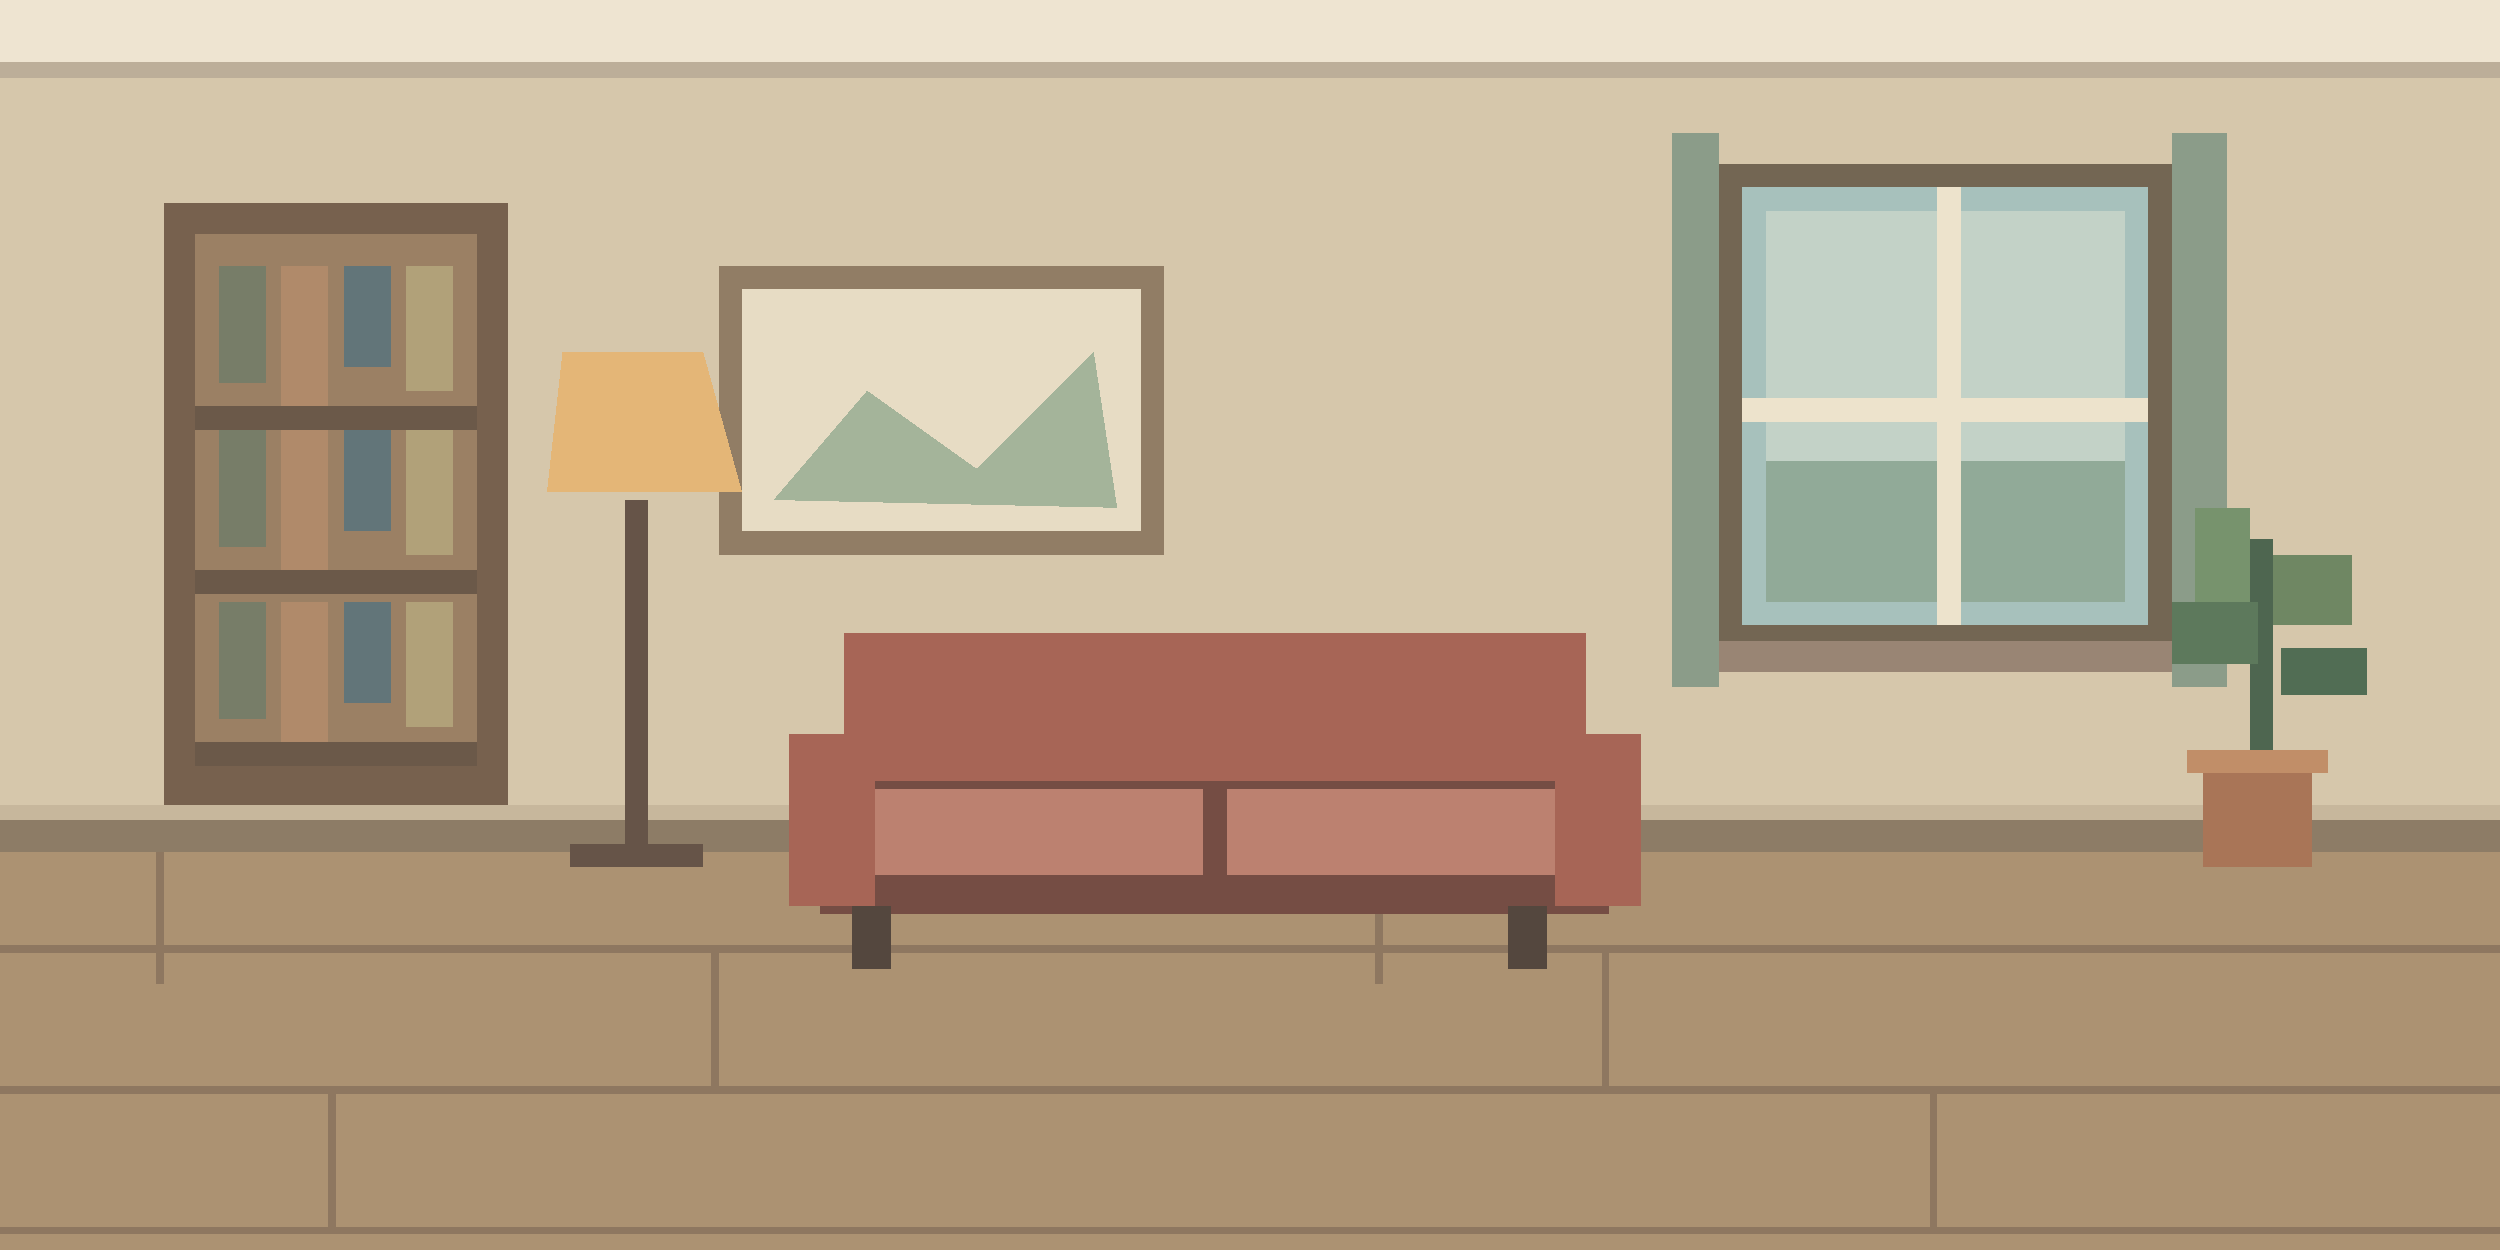
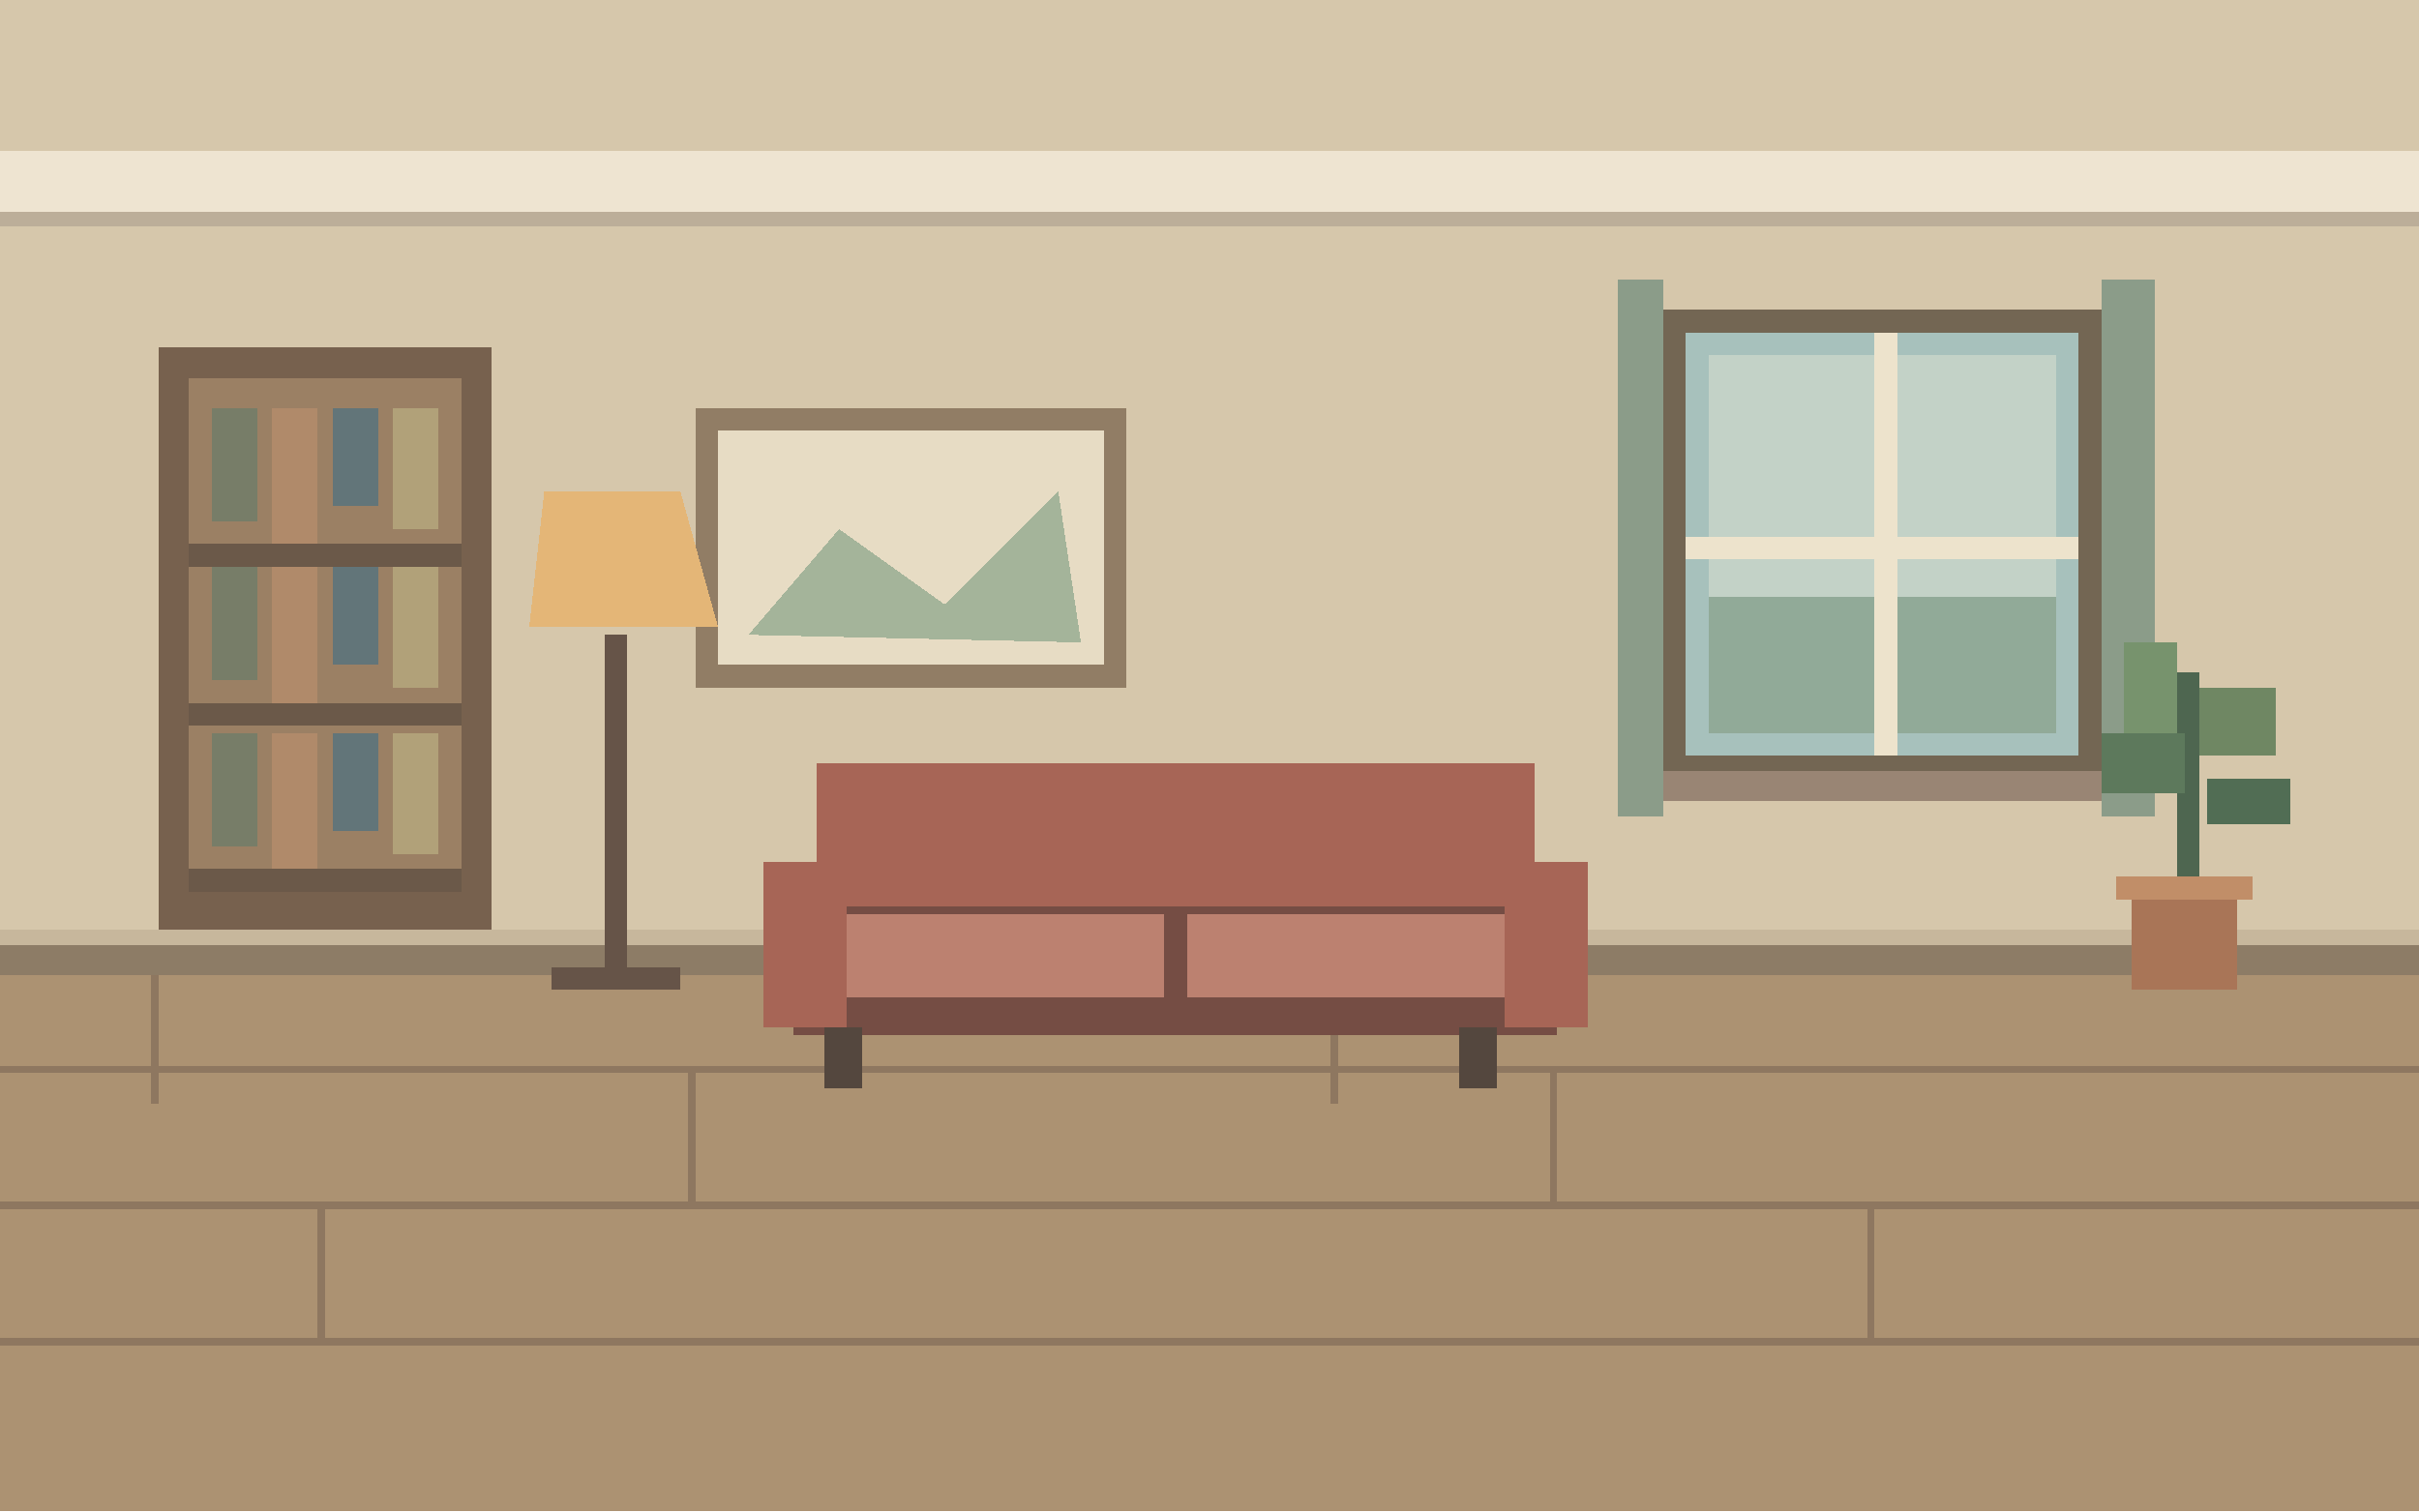
- <svg xmlns="http://www.w3.org/2000/svg" width="640" height="320" viewBox="0 0 320 160" shape-rendering="crispEdges">
-   <rect x="0" y="0" width="320" height="160" fill="#d6c7ab" />
+ <svg xmlns="http://www.w3.org/2000/svg" width="640" height="400" viewBox="0 -20 320 200" shape-rendering="crispEdges">
+   <rect x="0" y="-20" width="320" height="200" fill="#d6c7ab" />
  <rect x="0" y="0" width="320" height="8" fill="#eee4d1" />
  <rect x="0" y="8" width="320" height="2" fill="#bcae99" />
-   <rect x="0" y="108" width="320" height="52" fill="#ac9272" />
+   <rect x="0" y="108" width="320" height="72" fill="#ac9272" />
  <rect x="0" y="103" width="320" height="6" fill="#8d7c66" />
  <rect x="0" y="103" width="320" height="2" fill="#c7b79c" />
  <rect x="0" y="121" width="320" height="1" fill="#8e7760" />
  <rect x="0" y="139" width="320" height="1" fill="#8e7760" />
  <rect x="0" y="157" width="320" height="1" fill="#8e7760" />
  <rect x="20" y="109" width="1" height="17" fill="#8e7760" />
  <rect x="91" y="122" width="1" height="17" fill="#8e7760" />
  <rect x="176" y="109" width="1" height="17" fill="#8e7760" />
  <rect x="247" y="140" width="1" height="17" fill="#8e7760" />
  <rect x="42" y="140" width="1" height="17" fill="#8e7760" />
  <rect x="205" y="122" width="1" height="17" fill="#8e7760" />
  <rect x="220" y="21" width="58" height="64" fill="#736653" />
  <rect x="223" y="24" width="52" height="56" fill="#a7c1bc" />
  <rect x="226" y="27" width="46" height="50" fill="#c3d2c7" />
  <rect x="226" y="59" width="46" height="18" fill="#91aa98" />
  <rect x="248" y="24" width="3" height="56" fill="#ede3cc" />
  <rect x="223" y="51" width="52" height="3" fill="#ede3cc" />
  <rect x="217" y="82" width="64" height="4" fill="#998574" />
  <rect x="214" y="17" width="6" height="71" fill="#8b9c89" />
  <rect x="278" y="17" width="7" height="71" fill="#8b9c89" />
  <rect x="21" y="26" width="44" height="77" fill="#77614e" />
  <rect x="25" y="30" width="36" height="68" fill="#9b8064" />
  <rect x="28" y="34" width="6" height="15" fill="#777d68" />
  <rect x="36" y="34" width="6" height="18" fill="#b08a6a" />
  <rect x="44" y="34" width="6" height="13" fill="#627579" />
  <rect x="52" y="34" width="6" height="16" fill="#b1a179" />
  <rect x="25" y="52" width="36" height="3" fill="#6b5949" />
  <rect x="28" y="55" width="6" height="15" fill="#777d68" />
  <rect x="36" y="55" width="6" height="18" fill="#b08a6a" />
  <rect x="44" y="55" width="6" height="13" fill="#627579" />
  <rect x="52" y="55" width="6" height="16" fill="#b1a179" />
  <rect x="25" y="73" width="36" height="3" fill="#6b5949" />
  <rect x="28" y="77" width="6" height="15" fill="#777d68" />
  <rect x="36" y="77" width="6" height="18" fill="#b08a6a" />
  <rect x="44" y="77" width="6" height="13" fill="#627579" />
  <rect x="52" y="77" width="6" height="16" fill="#b1a179" />
  <rect x="25" y="95" width="36" height="3" fill="#6b5949" />
  <rect x="92" y="34" width="57" height="37" fill="#917d65" />
  <rect x="95" y="37" width="51" height="31" fill="#e7dcc4" />
  <path d="M99 64 L111 50 L125 60 L140 45 L143 65 Z" fill="#a4b49a" />
  <rect x="108" y="81" width="95" height="23" fill="#a76556" />
  <rect x="105" y="100" width="101" height="17" fill="#754d44" />
  <rect x="112" y="101" width="42" height="11" fill="#bc8170" />
  <rect x="157" y="101" width="42" height="11" fill="#bc8170" />
  <rect x="101" y="94" width="11" height="22" fill="#a76556" />
  <rect x="199" y="94" width="11" height="22" fill="#a76556" />
  <rect x="109" y="116" width="5" height="8" fill="#54473e" />
  <rect x="193" y="116" width="5" height="8" fill="#54473e" />
  <rect x="282" y="98" width="14" height="13" fill="#a97557" />
  <rect x="280" y="96" width="18" height="3" fill="#c18e68" />
  <rect x="288" y="69" width="3" height="27" fill="#4e6650" />
  <rect x="278" y="77" width="11" height="8" fill="#5d795c" />
  <rect x="291" y="71" width="10" height="9" fill="#6f8763" />
  <rect x="281" y="65" width="7" height="12" fill="#77936d" />
  <rect x="292" y="83" width="11" height="6" fill="#516d54" />
  <rect x="80" y="64" width="3" height="44" fill="#665448" />
  <path d="M70 63 L72 45 L90 45 L95 63 Z" fill="#e4b677" />
  <rect x="73" y="108" width="17" height="3" fill="#665448" />
</svg>
